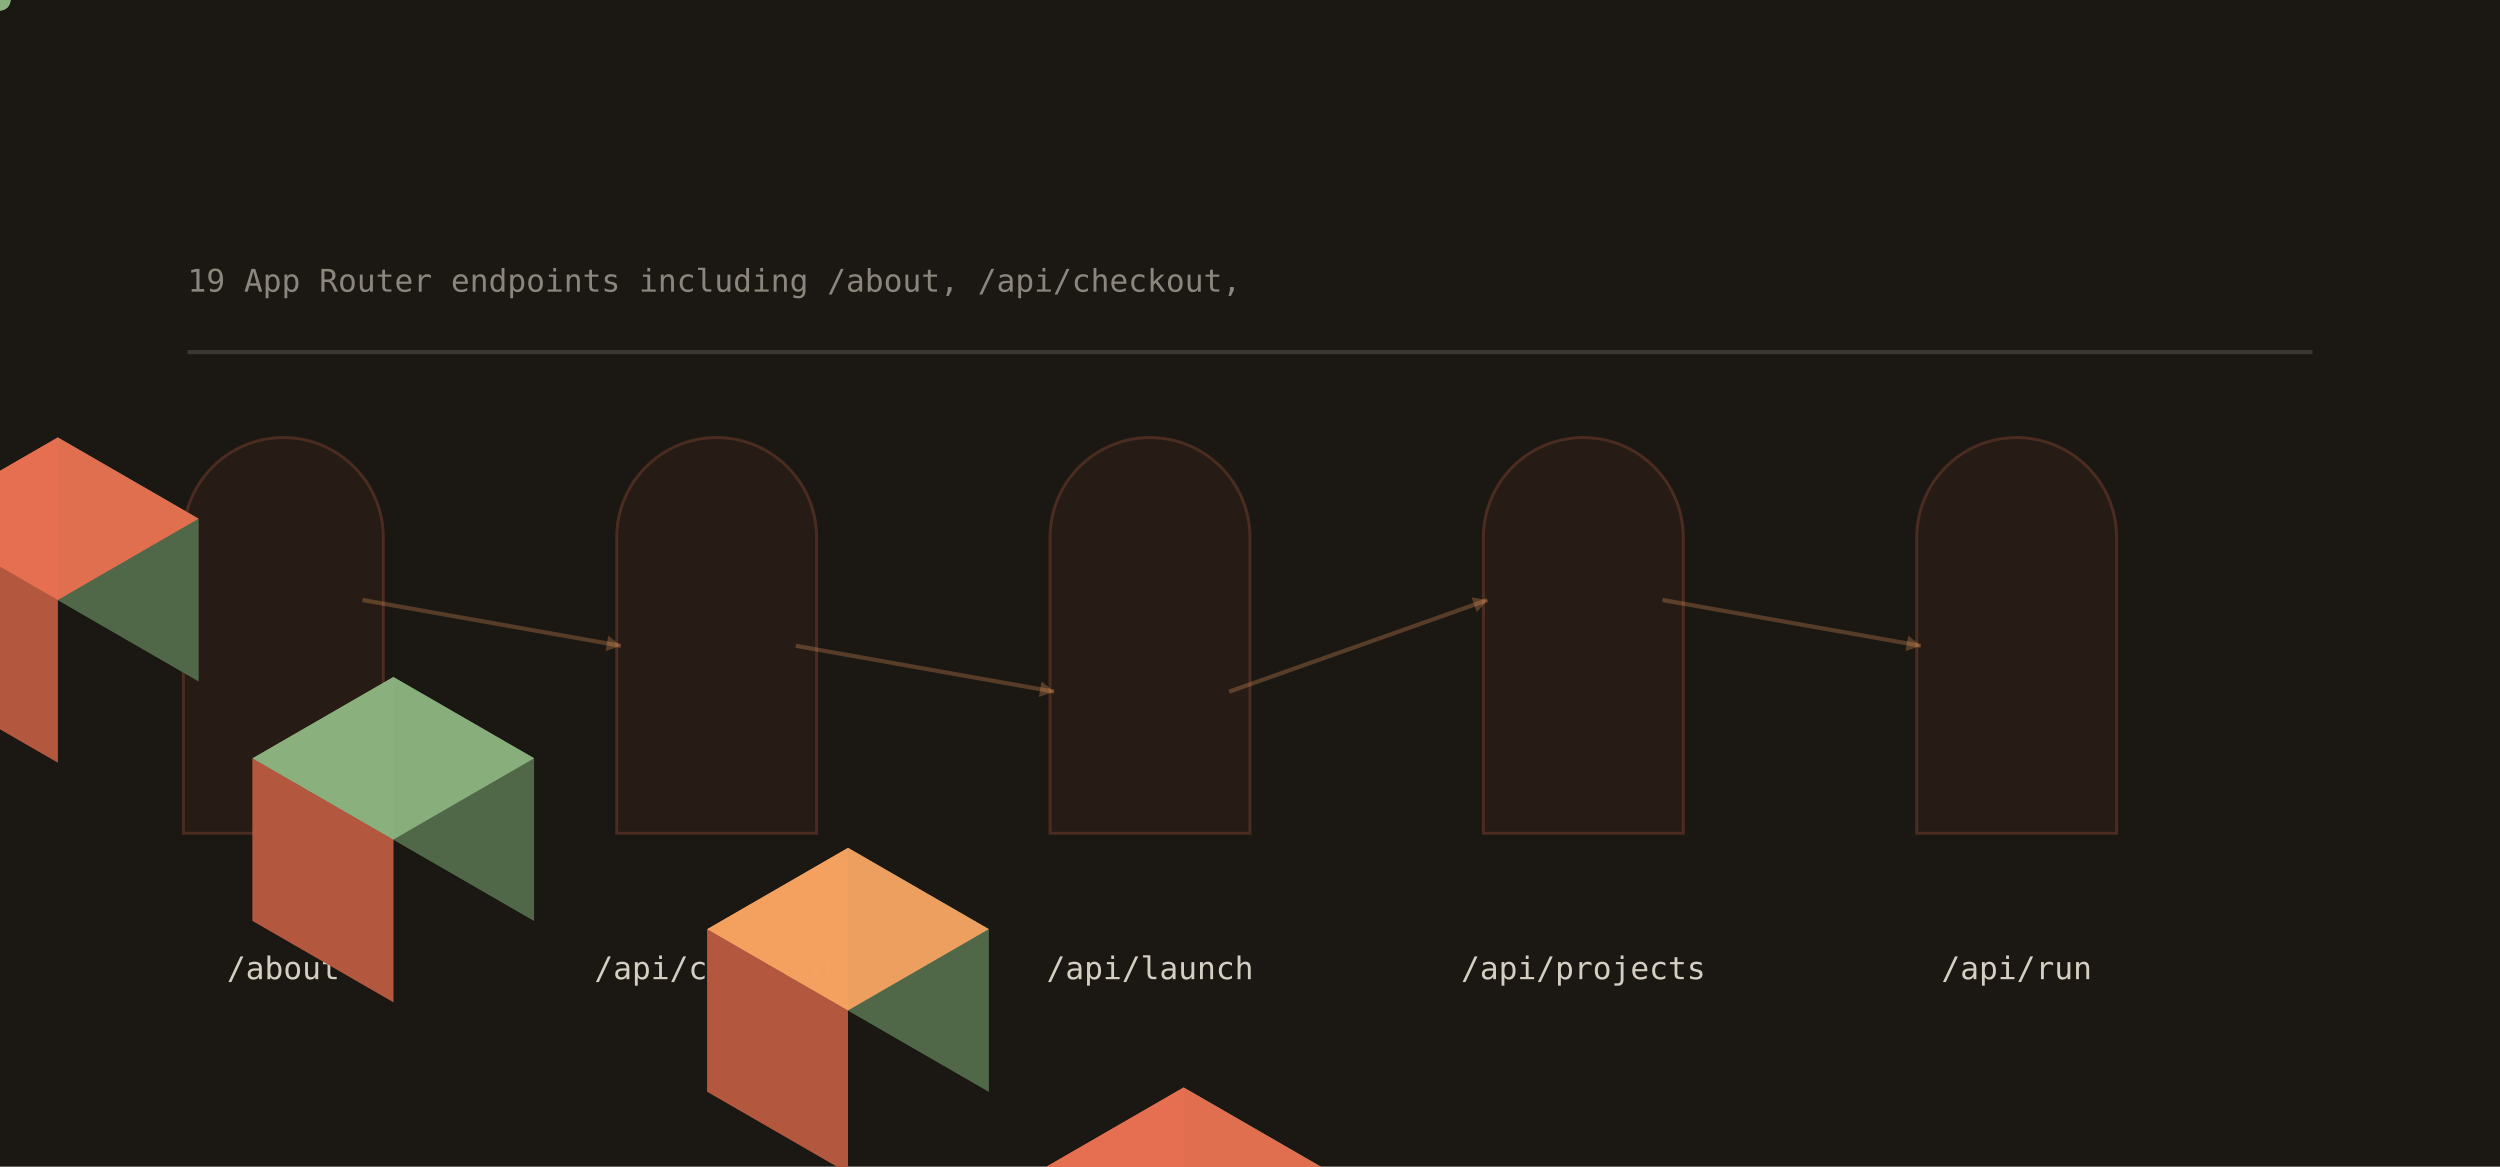
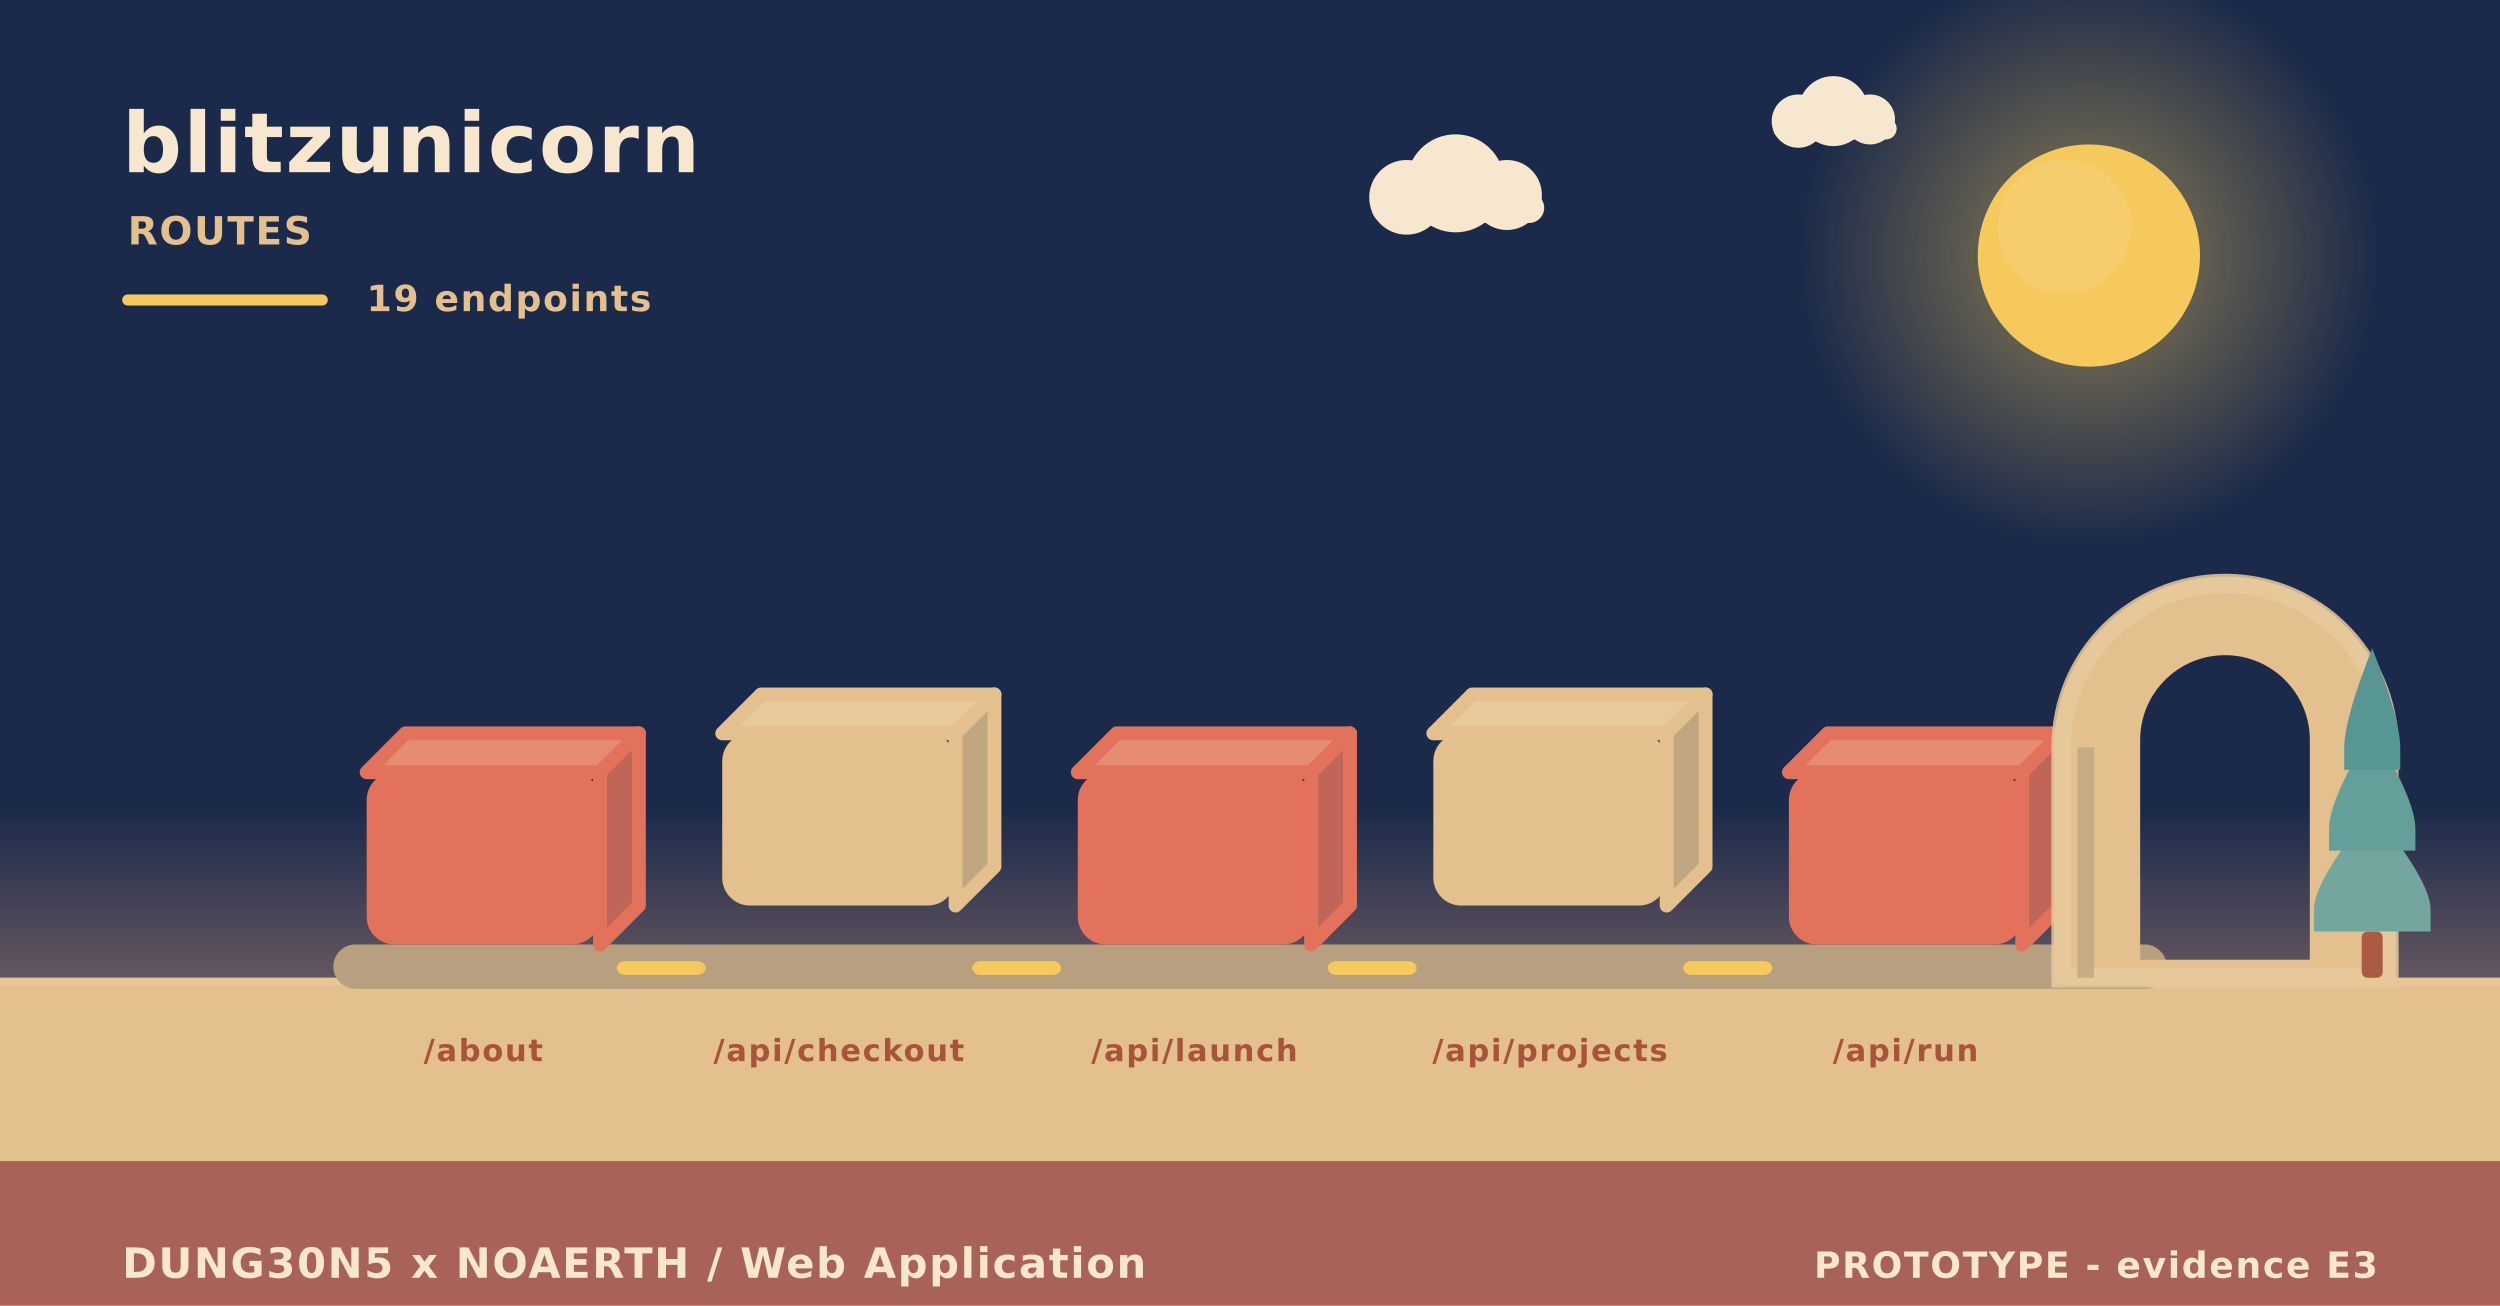
- <svg xmlns="http://www.w3.org/2000/svg" viewBox="0 0 1200 560" width="1200" height="560" role="img" aria-label="blitzunicorn data flow">
-   <rect width="1200" height="560" fill="#1b1712" />
-   <defs>
-     <linearGradient id="gf" x1="0" y1="0" x2="1" y2="1">
-       <stop offset="0%" stop-color="#f4a261" />
-       <stop offset="100%" stop-color="#e76f51" />
-     </linearGradient>
-   </defs>
-   <path d="M88.00,400.00 L88.00,258.00 A48.00,48.00 0 0 1 184.00,258.00 L184.00,400.00 Z" fill="rgba(231,111,81,0.100)" opacity="0.55" stroke="rgba(231,111,81,0.400)" stroke-width="1.4" />
-   <polygon points="-133.37,173.00 -65.82,212.00 -65.82,134.00 -133.37,95.00" fill="#506748" opacity="0.95" />
-   <polygon points="-200.92,212.00 -133.37,251.00 -133.37,173.00 -200.92,134.00" fill="#b4573f" opacity="0.95" />
-   <polygon points="-133.37,95.00 -65.82,134.00 -133.37,173.00 -200.92,134.00" fill="#f4a261" opacity="0.95" />
+ <svg xmlns="http://www.w3.org/2000/svg" width="900" height="470" viewBox="0 0 900 470" role="img" aria-label="blitzunicorn - how data moves">
+   <linearGradient id="skyd" x1="0" y1="0" x2="0" y2="1">
+     <stop offset="0" stop-color="#1b2a4a" />
+     <stop offset="0.62" stop-color="#1b2a4a" />
+     <stop offset="1" stop-color="#f3ad8a" />
+   </linearGradient>
+   <rect width="900" height="470" fill="url(#skyd)" />
+   <radialGradient id="sund">
+     <stop offset="0.35" stop-color="#f5c95c" stop-opacity="0.34" />
+     <stop offset="1" stop-color="#f5c95c" stop-opacity="0" />
+   </radialGradient>
+   <circle cx="752" cy="92" r="104" fill="url(#sund)" />
+   <circle cx="752" cy="92" r="40" fill="#f5c95c" />
+   <circle cx="743.2" cy="81.6" r="24" fill="#f5d27e" opacity="0.5" />
  <g>
-     <polygon points="-133.37,173.00 -65.82,212.00 -65.82,134.00 -133.37,95.00" fill="#506748" opacity="0.95" />
-     <polygon points="-200.92,212.00 -133.37,251.00 -133.37,173.00 -200.92,134.00" fill="#b4573f" opacity="0.95" />
-     <polygon points="-133.37,95.00 -65.82,134.00 -133.37,173.00 -200.92,134.00" fill="#f4a261" opacity="0.95" />
-     <animate attributeName="opacity" values="0.25;1.0;0.25" dur="5.292s" begin="0.0s" repeatCount="indefinite" />
+     <circle cx="524" cy="66" r="17.64" fill="#f6e7ce" />
+     <circle cx="506.36" cy="71.04" r="13.44" fill="#f6e7ce" />
+     <circle cx="542.48" cy="70.2" r="12.6" fill="#f6e7ce" />
+     <rect x="493.76" y="69.36" width="62.16" height="10.92" rx="5.46" fill="#f6e7ce" />
+     <animateTransform attributeName="transform" type="translate" values="0 0;24 0;0 0" dur="36s" begin="0s" repeatCount="indefinite" />
  </g>
-   <text x="136" y="470" font-family="ui-monospace,Menlo,monospace" font-size="15" fill="rgba(253,246,233,0.820)" text-anchor="middle">/about</text>
-   <path d="M296.00,400.00 L296.00,258.00 A48.00,48.00 0 0 1 392.00,258.00 L392.00,400.00 Z" fill="rgba(231,111,81,0.100)" opacity="0.55" stroke="rgba(231,111,81,0.400)" stroke-width="1.4" />
-   <polygon points="27.71,288.00 95.26,327.00 95.26,249.00 27.71,210.00" fill="#506748" opacity="0.95" />
-   <polygon points="-39.84,327.00 27.71,366.00 27.71,288.00 -39.84,249.00" fill="#b4573f" opacity="0.95" />
-   <polygon points="27.71,210.00 95.26,249.00 27.71,288.00 -39.84,249.00" fill="#e76f51" opacity="0.95" />
  <g>
-     <polygon points="27.71,288.00 95.26,327.00 95.26,249.00 27.71,210.00" fill="#506748" opacity="0.95" />
-     <polygon points="-39.84,327.00 27.71,366.00 27.71,288.00 -39.84,249.00" fill="#b4573f" opacity="0.95" />
-     <polygon points="27.71,210.00 95.26,249.00 27.71,288.00 -39.84,249.00" fill="#e76f51" opacity="0.95" />
-     <animate attributeName="opacity" values="0.25;1.0;0.25" dur="5.292s" begin="0.4s" repeatCount="indefinite" />
+     <circle cx="660" cy="40" r="12.6" fill="#f6e7ce" />
+     <circle cx="647.4" cy="43.6" r="9.6" fill="#f6e7ce" />
+     <circle cx="673.2" cy="43" r="9" fill="#f6e7ce" />
+     <rect x="638.4" y="42.4" width="44.4" height="7.8" rx="3.9" fill="#f6e7ce" />
+     <animateTransform attributeName="transform" type="translate" values="0 0;-18 0;0 0" dur="46s" begin="3s" repeatCount="indefinite" />
  </g>
-   <text x="344" y="470" font-family="ui-monospace,Menlo,monospace" font-size="15" fill="rgba(253,246,233,0.820)" text-anchor="middle">/api/checkout</text>
-   <line x1="174.00" y1="288.00" x2="298.00" y2="310.00" stroke="rgba(244,162,97,0.500)" stroke-width="2.00" opacity="0.55" />
-   <polygon points="298.00,310.00 291.97,305.07 290.64,312.55" fill="rgba(244,162,97,0.500)" opacity="0.55" />
-   <g opacity="0.9">
-     <circle cx="0.00" cy="0.00" r="5.00" fill="#8ab17d" opacity="1.00" />
-     <animateTransform attributeName="transform" type="translate" values="174.00,288.00 298.00,310.00" dur="4.233s" begin="0.0s" repeatCount="indefinite" />
-     <animateTransform attributeName="transform" type="translate" values="298.00,310.00 174.00,288.00" dur="4.233s" begin="2.117s" repeatCount="indefinite" />
+   <rect x="0" y="352" width="900" height="118" fill="#e3c08d" />
+   <rect x="0" y="352" width="900" height="3" fill="#e6c596" />
+   <text x="44" y="62" font-family="Verdana,DejaVu Sans,sans-serif" font-size="30" font-weight="700" letter-spacing="0.6" fill="#f6e7ce" text-anchor="start">blitzunicorn</text>
+   <text x="46" y="88" font-family="Verdana,DejaVu Sans,sans-serif" font-size="14" font-weight="700" letter-spacing="0.6" fill="#e3c08d" text-anchor="start">ROUTES</text>
+   <rect x="44" y="106" width="74" height="4" rx="2" fill="#f5c95c" />
+   <text x="132" y="112" font-family="Verdana,DejaVu Sans,sans-serif" font-size="13" font-weight="700" letter-spacing="0.6" fill="#e3c08d" text-anchor="start">19 endpoints</text>
+   <rect x="120" y="340" width="660" height="16" rx="8" fill="#b79f80" />
+   <g>
+     <path d="M132,278 L216,278 L230,264 L146,264 Z" fill="#e68c74" stroke="#e2725b" stroke-width="5" stroke-linejoin="round" />
+     <path d="M216,278 L230,264 L230,326 L216,340 Z" fill="#c06658" stroke="#e2725b" stroke-width="5" stroke-linejoin="round" />
+     <rect x="132" y="278" width="84" height="62" rx="10" fill="#e2725b" />
+     <animateTransform attributeName="transform" type="translate" values="0 10;0 0" dur="0.8s" begin="0s" fill="freeze" />
  </g>
-   <path d="M504.00,400.00 L504.00,258.00 A48.00,48.00 0 0 1 600.00,258.00 L600.00,400.00 Z" fill="rgba(231,111,81,0.100)" opacity="0.55" stroke="rgba(231,111,81,0.400)" stroke-width="1.4" />
-   <polygon points="188.79,403.00 256.34,442.00 256.34,364.00 188.79,325.00" fill="#506748" opacity="0.95" />
-   <polygon points="121.24,442.00 188.79,481.00 188.79,403.00 121.24,364.00" fill="#b4573f" opacity="0.95" />
-   <polygon points="188.79,325.00 256.34,364.00 188.79,403.00 121.24,364.00" fill="#8ab17d" opacity="0.95" />
+   <text x="174" y="382" font-family="Verdana,DejaVu Sans,sans-serif" font-size="11" font-weight="700" letter-spacing="0.6" fill="#a8543c" text-anchor="middle">/about</text>
  <g>
-     <polygon points="188.79,403.00 256.34,442.00 256.34,364.00 188.79,325.00" fill="#506748" opacity="0.95" />
-     <polygon points="121.24,442.00 188.79,481.00 188.79,403.00 121.24,364.00" fill="#b4573f" opacity="0.95" />
-     <polygon points="188.79,325.00 256.34,364.00 188.79,403.00 121.24,364.00" fill="#8ab17d" opacity="0.95" />
-     <animate attributeName="opacity" values="0.25;1.0;0.25" dur="5.292s" begin="0.8s" repeatCount="indefinite" />
+     <path d="M260,264 L344,264 L358,250 L274,250 Z" fill="#e7c99b" stroke="#e3c08d" stroke-width="5" stroke-linejoin="round" />
+     <path d="M344,264 L358,250 L358,312 L344,326 Z" fill="#c1a682" stroke="#e3c08d" stroke-width="5" stroke-linejoin="round" />
+     <rect x="260" y="264" width="84" height="62" rx="10" fill="#e3c08d" />
+     <animateTransform attributeName="transform" type="translate" values="0 10;0 0" dur="0.8s" begin="0.26s" fill="freeze" />
  </g>
-   <text x="552" y="470" font-family="ui-monospace,Menlo,monospace" font-size="15" fill="rgba(253,246,233,0.820)" text-anchor="middle">/api/launch</text>
-   <line x1="382.00" y1="310.00" x2="506.00" y2="332.00" stroke="rgba(244,162,97,0.500)" stroke-width="2.00" opacity="0.55" />
-   <polygon points="506.00,332.00 499.97,327.07 498.64,334.55" fill="rgba(244,162,97,0.500)" opacity="0.55" />
-   <g opacity="0.9">
-     <circle cx="0.00" cy="0.00" r="5.00" fill="#8ab17d" opacity="1.00" />
-     <animateTransform attributeName="transform" type="translate" values="382.00,310.00 506.00,332.00" dur="4.233s" begin="0.45s" repeatCount="indefinite" />
-     <animateTransform attributeName="transform" type="translate" values="506.00,332.00 382.00,310.00" dur="4.233s" begin="2.567s" repeatCount="indefinite" />
+   <text x="302" y="382" font-family="Verdana,DejaVu Sans,sans-serif" font-size="11" font-weight="700" letter-spacing="0.6" fill="#a8543c" text-anchor="middle">/api/checkout</text>
+   <rect x="222" y="346" width="32" height="5" rx="3" fill="#f5c95c" />
+   <animate attributeName="opacity" values="0.3;1;0.3" dur="3.4s" begin="0.5s" repeatCount="indefinite" />
+   <g>
+     <path d="M388,278 L472,278 L486,264 L402,264 Z" fill="#e68c74" stroke="#e2725b" stroke-width="5" stroke-linejoin="round" />
+     <path d="M472,278 L486,264 L486,326 L472,340 Z" fill="#c06658" stroke="#e2725b" stroke-width="5" stroke-linejoin="round" />
+     <rect x="388" y="278" width="84" height="62" rx="10" fill="#e2725b" />
+     <animateTransform attributeName="transform" type="translate" values="0 10;0 0" dur="0.8s" begin="0.52s" fill="freeze" />
  </g>
-   <path d="M712.00,400.00 L712.00,258.00 A48.00,48.00 0 0 1 808.00,258.00 L808.00,400.00 Z" fill="rgba(231,111,81,0.100)" opacity="0.55" stroke="rgba(231,111,81,0.400)" stroke-width="1.4" />
-   <polygon points="407.03,485.00 474.58,524.00 474.58,446.00 407.03,407.00" fill="#506748" opacity="0.95" />
-   <polygon points="339.48,524.00 407.03,563.00 407.03,485.00 339.48,446.00" fill="#b4573f" opacity="0.95" />
-   <polygon points="407.03,407.00 474.58,446.00 407.03,485.00 339.48,446.00" fill="#f4a261" opacity="0.95" />
+   <text x="430" y="382" font-family="Verdana,DejaVu Sans,sans-serif" font-size="11" font-weight="700" letter-spacing="0.6" fill="#a8543c" text-anchor="middle">/api/launch</text>
+   <rect x="350" y="346" width="32" height="5" rx="3" fill="#f5c95c" />
+   <animate attributeName="opacity" values="0.3;1;0.3" dur="3.4s" begin="1s" repeatCount="indefinite" />
  <g>
-     <polygon points="407.03,485.00 474.58,524.00 474.58,446.00 407.03,407.00" fill="#506748" opacity="0.95" />
-     <polygon points="339.48,524.00 407.03,563.00 407.03,485.00 339.48,446.00" fill="#b4573f" opacity="0.95" />
-     <polygon points="407.03,407.00 474.58,446.00 407.03,485.00 339.48,446.00" fill="#f4a261" opacity="0.95" />
-     <animate attributeName="opacity" values="0.25;1.0;0.25" dur="5.292s" begin="1.2s" repeatCount="indefinite" />
+     <path d="M516,264 L600,264 L614,250 L530,250 Z" fill="#e7c99b" stroke="#e3c08d" stroke-width="5" stroke-linejoin="round" />
+     <path d="M600,264 L614,250 L614,312 L600,326 Z" fill="#c1a682" stroke="#e3c08d" stroke-width="5" stroke-linejoin="round" />
+     <rect x="516" y="264" width="84" height="62" rx="10" fill="#e3c08d" />
+     <animateTransform attributeName="transform" type="translate" values="0 10;0 0" dur="0.8s" begin="0.78s" fill="freeze" />
  </g>
-   <text x="760" y="470" font-family="ui-monospace,Menlo,monospace" font-size="15" fill="rgba(253,246,233,0.820)" text-anchor="middle">/api/projects</text>
-   <line x1="590.00" y1="332.00" x2="714.00" y2="288.00" stroke="rgba(244,162,97,0.500)" stroke-width="2.00" opacity="0.55" />
-   <polygon points="714.00,288.00 706.32,286.69 708.86,293.86" fill="rgba(244,162,97,0.500)" opacity="0.55" />
-   <g opacity="0.9">
-     <circle cx="0.00" cy="0.00" r="5.00" fill="#8ab17d" opacity="1.00" />
-     <animateTransform attributeName="transform" type="translate" values="590.00,332.00 714.00,288.00" dur="4.233s" begin="0.9s" repeatCount="indefinite" />
-     <animateTransform attributeName="transform" type="translate" values="714.00,288.00 590.00,332.00" dur="4.233s" begin="3.017s" repeatCount="indefinite" />
+   <text x="558" y="382" font-family="Verdana,DejaVu Sans,sans-serif" font-size="11" font-weight="700" letter-spacing="0.6" fill="#a8543c" text-anchor="middle">/api/projects</text>
+   <rect x="478" y="346" width="32" height="5" rx="3" fill="#f5c95c" />
+   <animate attributeName="opacity" values="0.3;1;0.3" dur="3.4s" begin="1.5s" repeatCount="indefinite" />
+   <g>
+     <path d="M644,278 L728,278 L742,264 L658,264 Z" fill="#e68c74" stroke="#e2725b" stroke-width="5" stroke-linejoin="round" />
+     <path d="M728,278 L742,264 L742,326 L728,340 Z" fill="#c06658" stroke="#e2725b" stroke-width="5" stroke-linejoin="round" />
+     <rect x="644" y="278" width="84" height="62" rx="10" fill="#e2725b" />
+     <animateTransform attributeName="transform" type="translate" values="0 10;0 0" dur="0.8s" begin="1.04s" fill="freeze" />
  </g>
-   <path d="M920.00,400.00 L920.00,258.00 A48.00,48.00 0 0 1 1016.00,258.00 L1016.00,400.00 Z" fill="rgba(231,111,81,0.100)" opacity="0.55" stroke="rgba(231,111,81,0.400)" stroke-width="1.4" />
-   <polygon points="568.11,600.00 635.66,639.00 635.66,561.00 568.11,522.00" fill="#506748" opacity="0.95" />
-   <polygon points="500.56,639.00 568.11,678.00 568.11,600.00 500.56,561.00" fill="#b4573f" opacity="0.95" />
-   <polygon points="568.11,522.00 635.66,561.00 568.11,600.00 500.56,561.00" fill="#e76f51" opacity="0.95" />
-   <g>
-     <polygon points="568.11,600.00 635.66,639.00 635.66,561.00 568.11,522.00" fill="#506748" opacity="0.95" />
-     <polygon points="500.56,639.00 568.11,678.00 568.11,600.00 500.56,561.00" fill="#b4573f" opacity="0.95" />
-     <polygon points="568.11,522.00 635.66,561.00 568.11,600.00 500.56,561.00" fill="#e76f51" opacity="0.95" />
-     <animate attributeName="opacity" values="0.25;1.0;0.25" dur="5.292s" begin="1.6s" repeatCount="indefinite" />
-   </g>
-   <text x="968" y="470" font-family="ui-monospace,Menlo,monospace" font-size="15" fill="rgba(253,246,233,0.820)" text-anchor="middle">/api/run</text>
-   <line x1="798.00" y1="288.00" x2="922.00" y2="310.00" stroke="rgba(244,162,97,0.500)" stroke-width="2.00" opacity="0.55" />
-   <polygon points="922.00,310.00 915.97,305.07 914.64,312.55" fill="rgba(244,162,97,0.500)" opacity="0.55" />
-   <g opacity="0.9">
-     <circle cx="0.00" cy="0.00" r="5.00" fill="#8ab17d" opacity="1.00" />
-     <animateTransform attributeName="transform" type="translate" values="798.00,288.00 922.00,310.00" dur="4.233s" begin="1.35s" repeatCount="indefinite" />
-     <animateTransform attributeName="transform" type="translate" values="922.00,310.00 798.00,288.00" dur="4.233s" begin="3.467s" repeatCount="indefinite" />
-   </g>
-   <rect x="90.00" y="168.00" width="1020.00" height="2.00" rx="0.00" fill="rgba(253,246,233,0.140)" opacity="1.00" />
-   <text x="90" y="140" font-family="ui-monospace,Menlo,monospace" font-size="15" fill="rgba(253,246,233,0.500)">19 App Router endpoints including /about, /api/checkout,</text>
+   <text x="686" y="382" font-family="Verdana,DejaVu Sans,sans-serif" font-size="11" font-weight="700" letter-spacing="0.6" fill="#a8543c" text-anchor="middle">/api/run</text>
+   <rect x="606" y="346" width="32" height="5" rx="3" fill="#f5c95c" />
+   <animate attributeName="opacity" values="0.3;1;0.3" dur="3.4s" begin="2s" repeatCount="indefinite" />
+   <path d="M742,352 L742,269.04 A59,59 0 0 1 860,269.04 L860,352 Z M767.96,348 L767.96,266.4 A33.04,33.04 0 0 1 834.04,266.4 L834.04,348 Z" fill="#e3c08d" fill-rule="evenodd" stroke="#e3c08d" stroke-width="5" stroke-linejoin="round" />
+   <path d="M742,352 L742,269.04 A59,59 0 0 1 860,269.04 L860,352 Z" fill="none" stroke="#e8c99d" stroke-width="7" stroke-linecap="round" opacity="0.85" />
+   <rect x="747.9" y="269.04" width="5.9" height="82.96" fill="#c7ab84" />
+   <rect x="850.22" y="335.36" width="7.56" height="16.64" rx="2.1" fill="#ac5b43" />
+   <path d="M854,291.68 Q833,317.01 833,327.5 Q833,335.36 833,335.36 L875,335.36 Q875,335.36 875,327.5 Q875,317.01 854,291.68 Z" fill="#74a6a0" />
+   <path d="M854,262.56 Q838.46,287.89 838.46,298.38 Q838.46,306.24 838.46,306.24 L869.54,306.24 Q869.54,306.24 869.54,298.38 Q869.54,287.89 854,262.56 Z" fill="#649f9a" />
+   <path d="M854,233.44 Q843.92,258.77 843.92,269.26 Q843.92,277.12 843.92,277.12 L864.08,277.12 Q864.08,277.12 864.08,269.26 Q864.08,258.77 854,233.44 Z" fill="#589694" />
+   <rect x="0" y="418" width="900" height="52" rx="0" fill="#a65c56" opacity="0.94" />
+   <text x="44" y="460" font-family="Verdana,DejaVu Sans,sans-serif" font-size="15" font-weight="700" letter-spacing="0.6" fill="#f6e7ce" text-anchor="start">DUNG30N5 x NOAERTH  /  Web Application</text>
+   <text x="856" y="460" font-family="Verdana,DejaVu Sans,sans-serif" font-size="13" font-weight="700" letter-spacing="0.6" fill="#f6e7ce" text-anchor="end">PROTOTYPE  -  evidence E3</text>
</svg>
